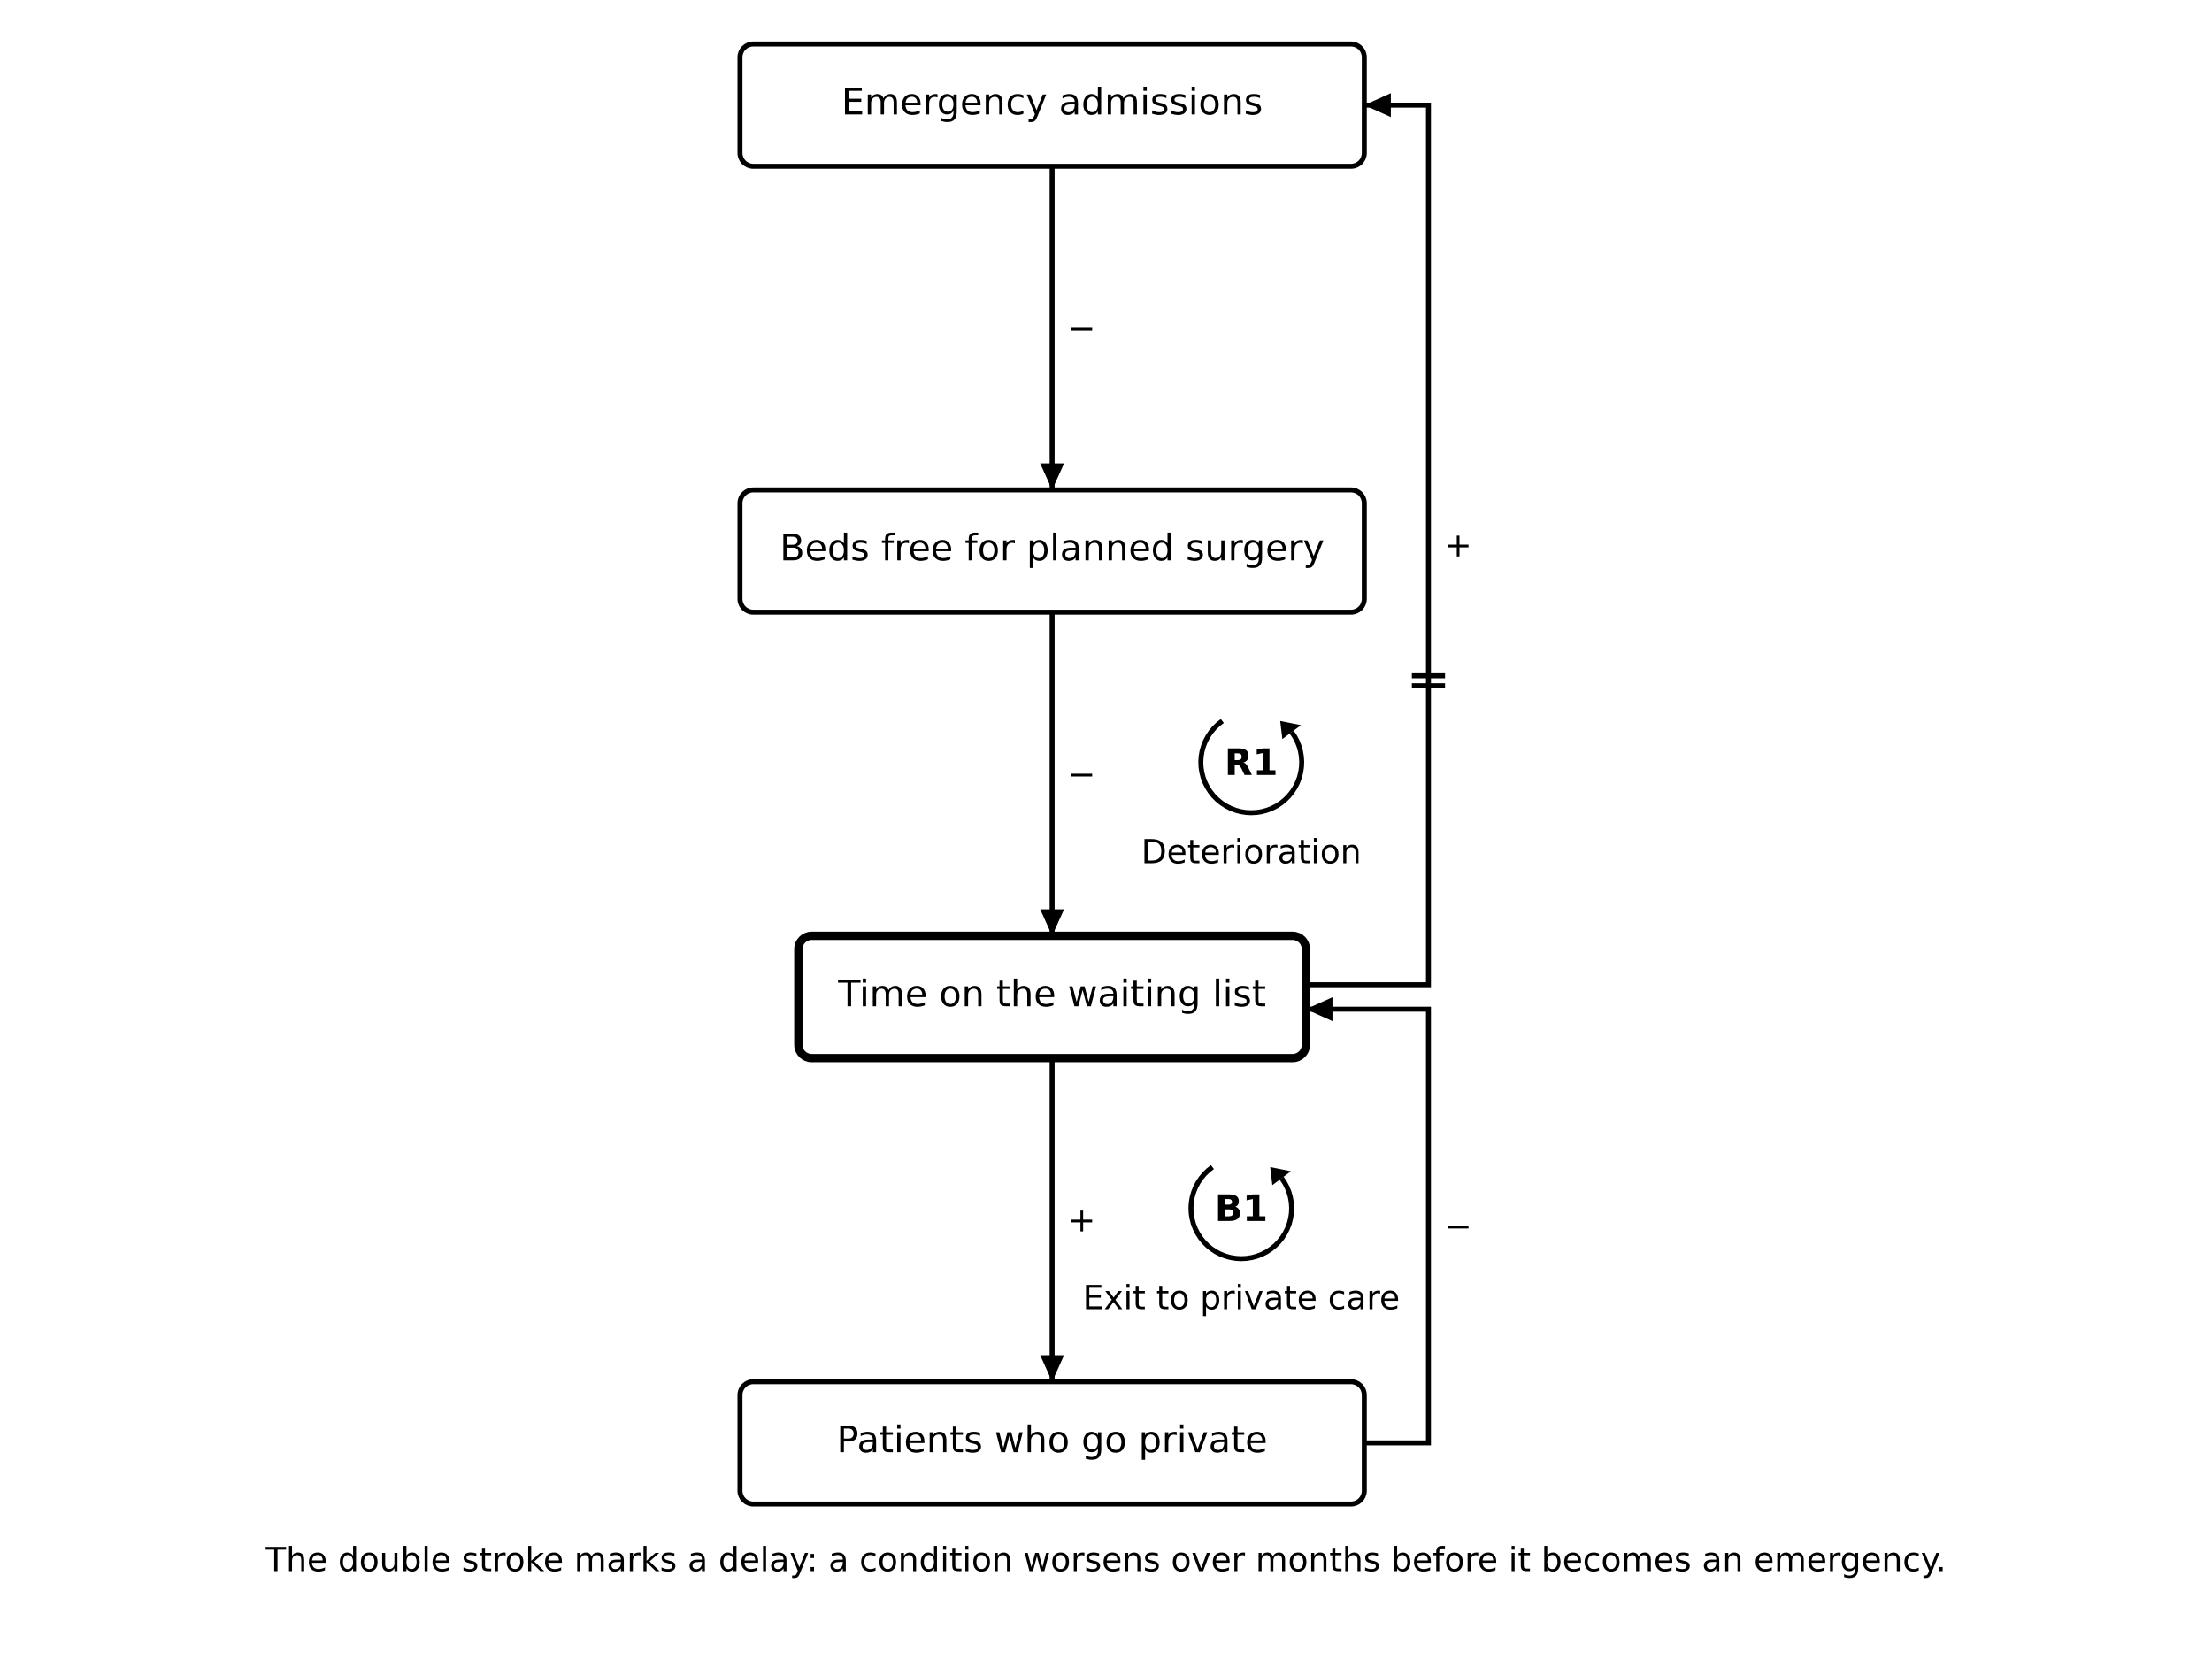
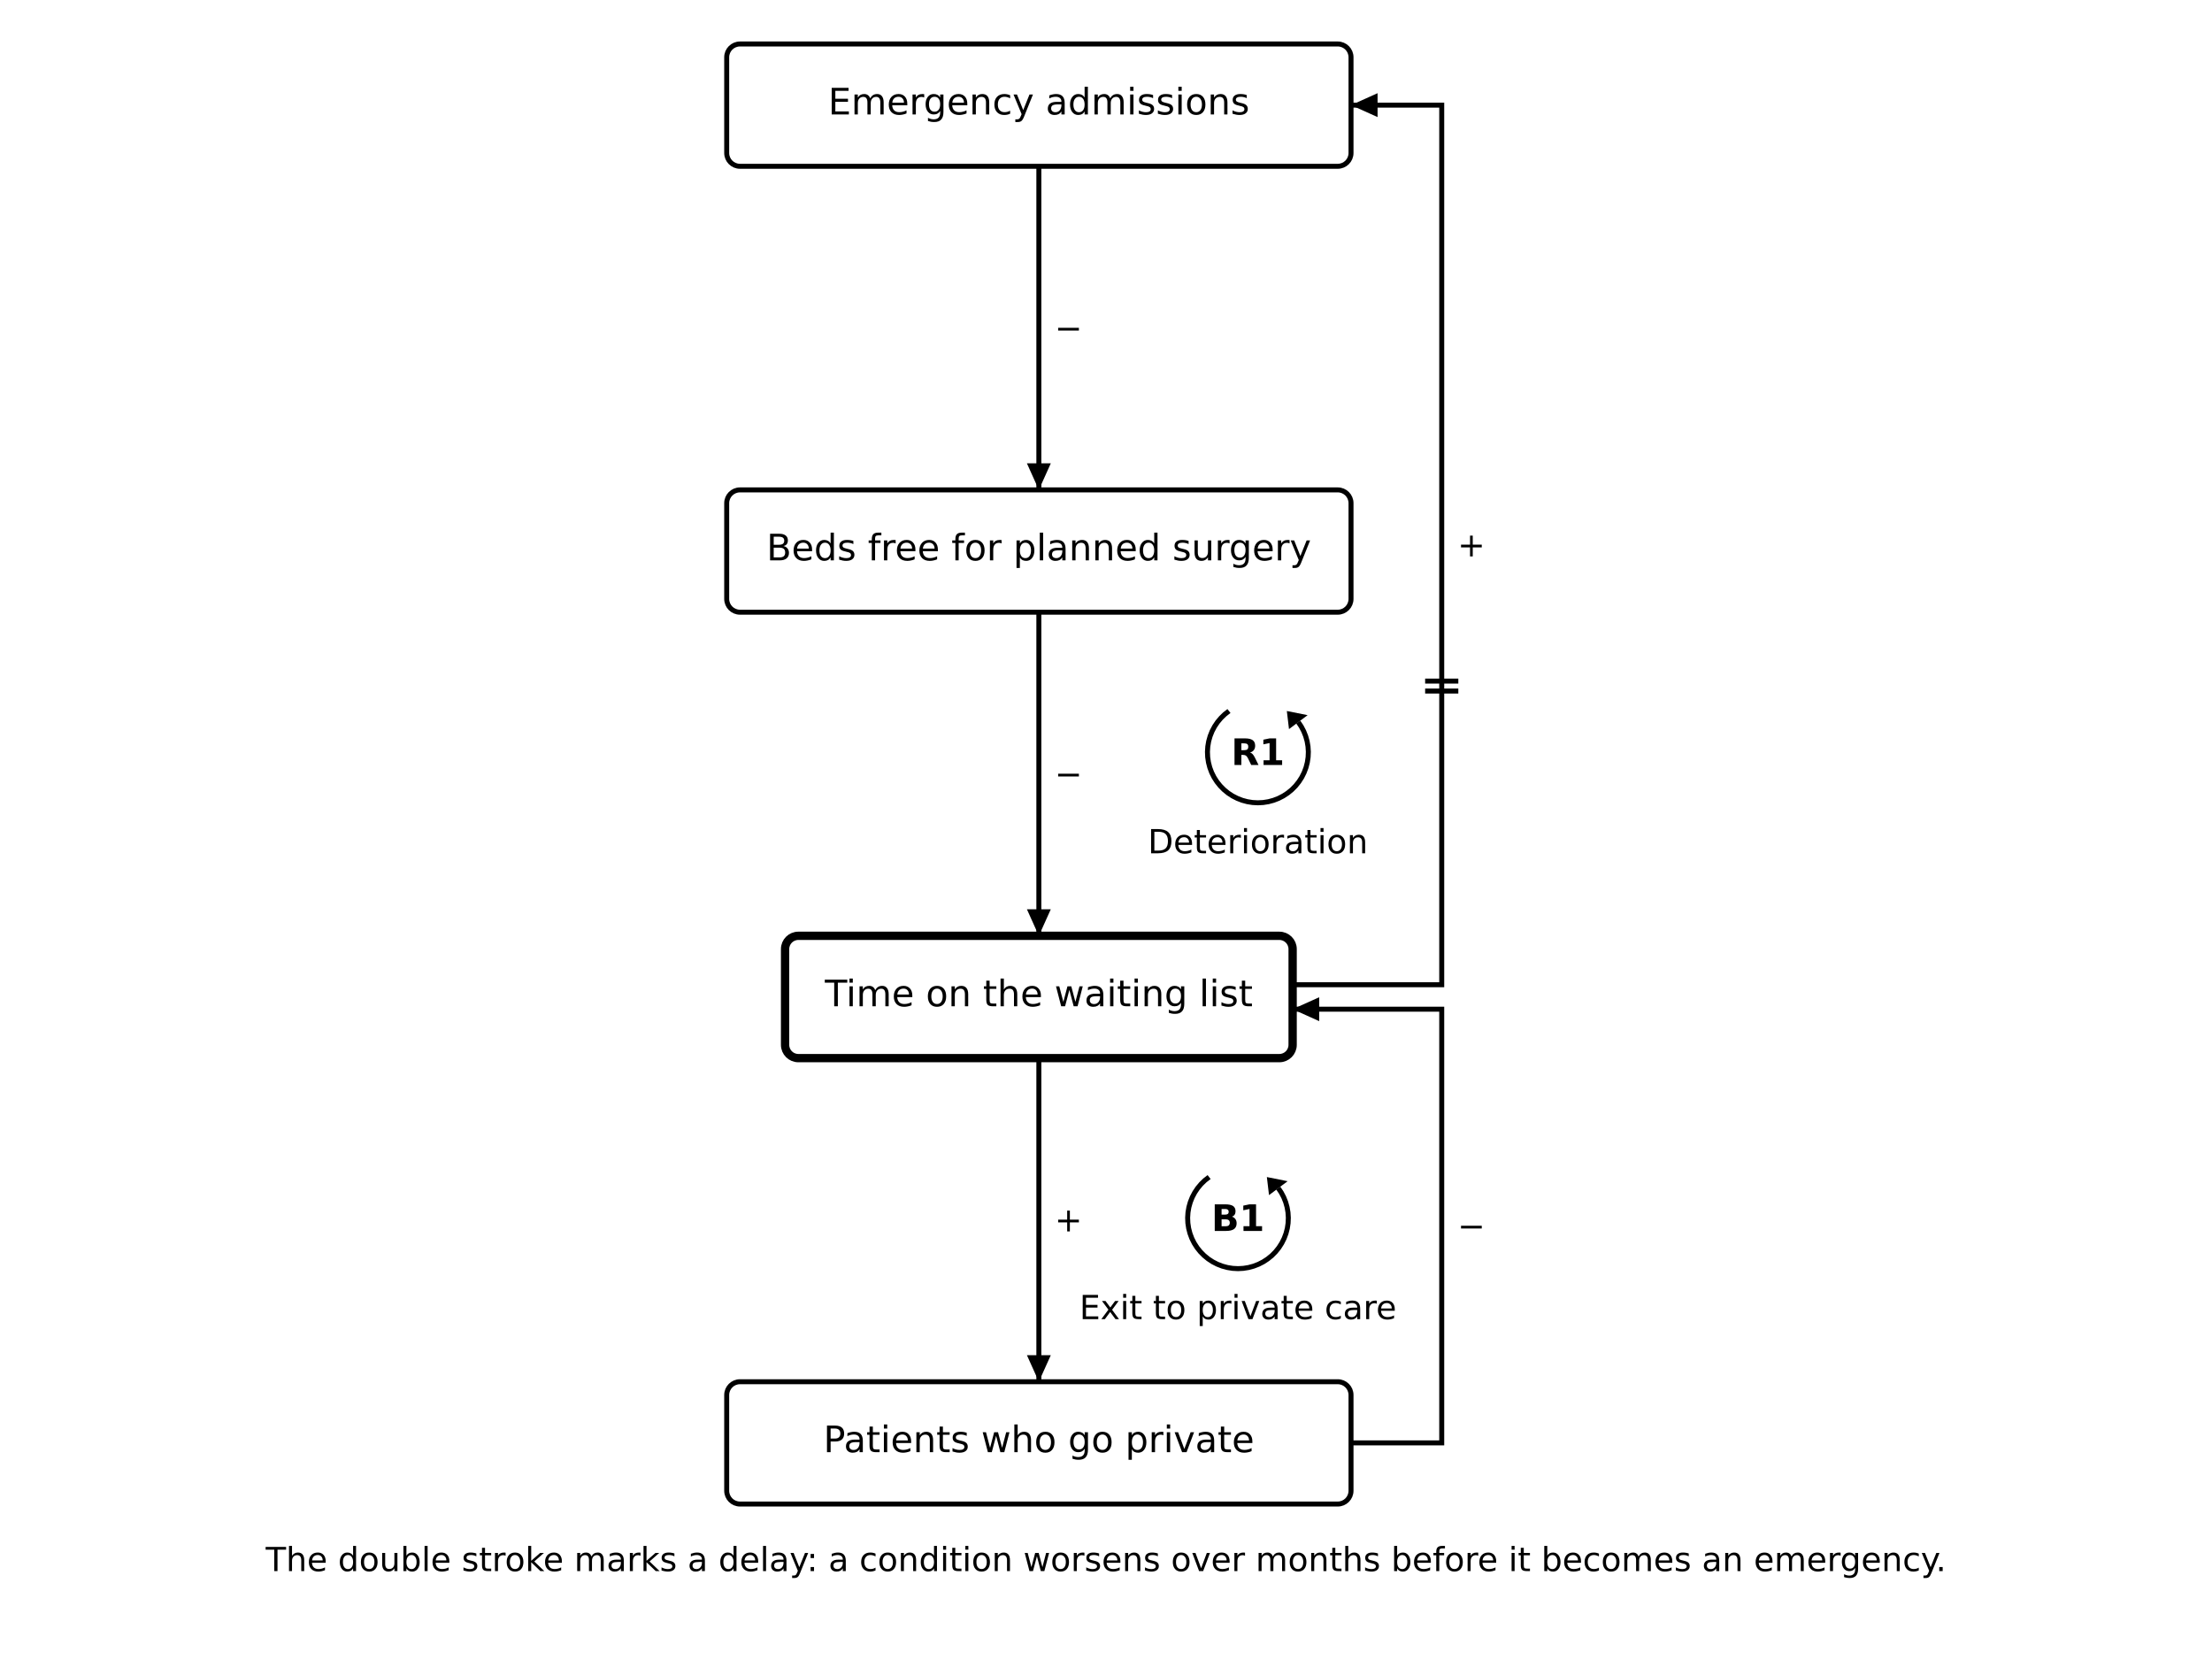
- <svg xmlns="http://www.w3.org/2000/svg" viewBox="-1.25 -1.25 666.5 499.9" role="img" aria-labelledby="ds1b5d1060fb-title ds1b5d1060fb-desc">
-   <path d="M 392.235 295.44 L 429.159 295.44 L 429.159 30.425 L 409.826 30.425" fill="none" stroke="currentColor" stroke-width="1.5" />
-   <polygon points="409.826,30.425 417.826,26.825 417.826,34.025" fill="currentColor" stroke="none" />
-   <path d="M 315.769 48.85 L 315.769 146.35" fill="none" stroke="currentColor" stroke-width="1.5" />
-   <polygon points="315.769,146.35 312.169,138.35 319.369,138.35" fill="currentColor" stroke="none" />
-   <path d="M 315.769 183.2 L 315.769 280.7" fill="none" stroke="currentColor" stroke-width="1.5" />
-   <polygon points="315.769,280.7 312.169,272.7 319.369,272.7" fill="currentColor" stroke="none" />
-   <path d="M 315.769 317.55 L 315.769 415.05" fill="none" stroke="currentColor" stroke-width="1.5" />
-   <polygon points="315.769,415.05 312.169,407.05 319.369,407.05" fill="currentColor" stroke="none" />
-   <path d="M 409.826 433.475 L 429.159 433.475 L 429.159 302.81 L 392.235 302.81" fill="none" stroke="currentColor" stroke-width="1.5" />
-   <polygon points="392.235,302.81 400.235,299.21 400.235,306.41" fill="currentColor" stroke="none" />
-   <rect x="221.712" y="12" width="188.114" height="36.85" rx="4" fill="none" stroke="currentColor" stroke-width="1.5" />
-   <text x="315.769" y="33.233" font-family="'DejaVu Sans', sans-serif" font-size="11" fill="currentColor" text-anchor="middle">
+ <svg xmlns="http://www.w3.org/2000/svg" viewBox="-1.25 -1.25 666.5 499.9" role="img" aria-labelledby="dsc69ffb063f-title dsc69ffb063f-desc">
+   <path d="M 388.235 295.44 L 433.159 295.44 L 433.159 30.425 L 405.826 30.425" fill="none" stroke="currentColor" stroke-width="1.5" />
+   <polygon points="405.826,30.425 413.826,26.825 413.826,34.025" fill="currentColor" stroke="none" />
+   <path d="M 311.769 48.85 L 311.769 146.35" fill="none" stroke="currentColor" stroke-width="1.5" />
+   <polygon points="311.769,146.35 308.169,138.35 315.369,138.35" fill="currentColor" stroke="none" />
+   <path d="M 311.769 183.2 L 311.769 280.7" fill="none" stroke="currentColor" stroke-width="1.5" />
+   <polygon points="311.769,280.7 308.169,272.7 315.369,272.7" fill="currentColor" stroke="none" />
+   <path d="M 311.769 317.55 L 311.769 415.05" fill="none" stroke="currentColor" stroke-width="1.5" />
+   <polygon points="311.769,415.05 308.169,407.05 315.369,407.05" fill="currentColor" stroke="none" />
+   <path d="M 405.826 433.475 L 433.159 433.475 L 433.159 302.81 L 388.235 302.81" fill="none" stroke="currentColor" stroke-width="1.5" />
+   <polygon points="388.235,302.81 396.235,299.21 396.235,306.41" fill="currentColor" stroke="none" />
+   <rect x="217.712" y="12" width="188.114" height="36.85" rx="4" fill="none" stroke="currentColor" stroke-width="1.5" />
+   <text x="311.769" y="33.233" font-family="'DejaVu Sans', sans-serif" font-size="11" fill="currentColor" text-anchor="middle">
    <tspan>Emergency admissions</tspan>
  </text>
-   <rect x="221.712" y="146.35" width="188.114" height="36.85" rx="4" fill="none" stroke="currentColor" stroke-width="1.5" />
-   <text x="315.769" y="167.583" font-family="'DejaVu Sans', sans-serif" font-size="11" fill="currentColor" text-anchor="middle">
+   <rect x="217.712" y="146.35" width="188.114" height="36.85" rx="4" fill="none" stroke="currentColor" stroke-width="1.5" />
+   <text x="311.769" y="167.583" font-family="'DejaVu Sans', sans-serif" font-size="11" fill="currentColor" text-anchor="middle">
    <tspan>Beds free for planned surgery</tspan>
  </text>
-   <rect x="221.712" y="415.05" width="188.114" height="36.85" rx="4" fill="none" stroke="currentColor" stroke-width="1.5" />
-   <text x="315.769" y="436.283" font-family="'DejaVu Sans', sans-serif" font-size="11" fill="currentColor" text-anchor="middle">
+   <rect x="217.712" y="415.05" width="188.114" height="36.85" rx="4" fill="none" stroke="currentColor" stroke-width="1.5" />
+   <text x="311.769" y="436.283" font-family="'DejaVu Sans', sans-serif" font-size="11" fill="currentColor" text-anchor="middle">
    <tspan>Patients who go private</tspan>
  </text>
-   <rect x="239.302" y="280.7" width="152.933" height="36.85" rx="4" fill="none" stroke="currentColor" stroke-width="2.5" />
-   <text x="315.769" y="301.933" font-family="'DejaVu Sans', sans-serif" font-size="11" fill="currentColor" text-anchor="middle">
+   <rect x="235.302" y="280.7" width="152.933" height="36.85" rx="4" fill="none" stroke="currentColor" stroke-width="2.5" />
+   <text x="311.769" y="301.933" font-family="'DejaVu Sans', sans-serif" font-size="11" fill="currentColor" text-anchor="middle">
    <tspan>Time on the waiting list</tspan>
  </text>
-   <text x="433.909" y="166.394" font-family="'DejaVu Sans', sans-serif" font-size="10" fill="currentColor">+</text>
-   <text x="320.519" y="101.062" font-family="'DejaVu Sans', sans-serif" font-size="10" fill="currentColor">−</text>
-   <text x="320.519" y="235.412" font-family="'DejaVu Sans', sans-serif" font-size="10" fill="currentColor">−</text>
-   <text x="320.519" y="369.762" font-family="'DejaVu Sans', sans-serif" font-size="10" fill="currentColor">+</text>
-   <text x="433.909" y="371.604" font-family="'DejaVu Sans', sans-serif" font-size="10" fill="currentColor">−</text>
-   <path d="M 424.159 202.355 L 434.159 202.355" fill="none" stroke="currentColor" stroke-width="1.5" />
-   <path d="M 424.159 205.355 L 434.159 205.355" fill="none" stroke="currentColor" stroke-width="1.5" />
-   <path d="M 367.05 215.974 L 365.788 216.96 L 364.637 218.075 L 363.609 219.304 L 362.717 220.634 L 361.969 222.051 L 361.375 223.539 L 360.941 225.081 L 360.671 226.66 L 360.569 228.259 L 360.636 229.86 L 360.872 231.445 L 361.272 232.996 L 361.834 234.496 L 362.55 235.929 L 363.413 237.279 L 364.414 238.53 L 365.541 239.669 L 366.781 240.683 L 368.121 241.561 L 369.546 242.293 L 371.04 242.871 L 372.587 243.289 L 374.169 243.541 L 375.769 243.625 L 377.369 243.541 L 378.951 243.289 L 380.498 242.871 L 381.992 242.293 L 383.417 241.561 L 384.757 240.683 L 385.997 239.669 L 387.124 238.53 L 388.124 237.279 L 388.988 235.929 L 389.704 234.496 L 390.266 232.996 L 390.666 231.445 L 390.901 229.86 L 390.968 228.259 L 390.866 226.66 L 390.597 225.081 L 390.162 223.539 L 389.568 222.051 L 388.821 220.634 L 387.928 219.304" fill="none" stroke="currentColor" stroke-width="1.5" />
-   <polygon points="384.487,215.974 390.744,217.225 385.139,221.418" fill="currentColor" stroke="none" />
-   <text x="375.769" y="232.233" font-family="'DejaVu Sans', sans-serif" font-size="11" fill="currentColor" text-anchor="middle">
+   <text x="437.909" y="166.394" font-family="'DejaVu Sans', sans-serif" font-size="10" fill="currentColor">+</text>
+   <text x="316.519" y="101.062" font-family="'DejaVu Sans', sans-serif" font-size="10" fill="currentColor">−</text>
+   <text x="316.519" y="235.412" font-family="'DejaVu Sans', sans-serif" font-size="10" fill="currentColor">−</text>
+   <text x="316.519" y="369.762" font-family="'DejaVu Sans', sans-serif" font-size="10" fill="currentColor">+</text>
+   <text x="437.909" y="371.604" font-family="'DejaVu Sans', sans-serif" font-size="10" fill="currentColor">−</text>
+   <path d="M 428.159 203.955 L 438.159 203.955" fill="none" stroke="currentColor" stroke-width="1.5" />
+   <path d="M 428.159 206.955 L 438.159 206.955" fill="none" stroke="currentColor" stroke-width="1.5" />
+   <path d="M 369.05 212.974 L 367.788 213.96 L 366.637 215.075 L 365.609 216.304 L 364.717 217.634 L 363.969 219.051 L 363.375 220.539 L 362.941 222.081 L 362.671 223.66 L 362.569 225.259 L 362.636 226.86 L 362.872 228.445 L 363.272 229.996 L 363.834 231.496 L 364.55 232.929 L 365.413 234.279 L 366.414 235.53 L 367.541 236.669 L 368.781 237.683 L 370.121 238.561 L 371.546 239.293 L 373.04 239.871 L 374.587 240.289 L 376.169 240.541 L 377.769 240.625 L 379.369 240.541 L 380.951 240.289 L 382.498 239.871 L 383.992 239.293 L 385.417 238.561 L 386.757 237.683 L 387.997 236.669 L 389.124 235.53 L 390.124 234.279 L 390.988 232.929 L 391.704 231.496 L 392.266 229.996 L 392.666 228.445 L 392.901 226.86 L 392.968 225.259 L 392.866 223.66 L 392.597 222.081 L 392.162 220.539 L 391.568 219.051 L 390.821 217.634 L 389.928 216.304" fill="none" stroke="currentColor" stroke-width="1.5" />
+   <polygon points="386.487,212.974 392.744,214.225 387.139,218.418" fill="currentColor" stroke="none" />
+   <text x="377.769" y="229.233" font-family="'DejaVu Sans', sans-serif" font-size="11" fill="currentColor" text-anchor="middle">
    <tspan font-weight="bold">R1</tspan>
  </text>
-   <text x="375.769" y="258.837" font-family="'DejaVu Sans', sans-serif" font-size="10" fill="currentColor" text-anchor="middle">
+   <text x="377.769" y="255.837" font-family="'DejaVu Sans', sans-serif" font-size="10" fill="currentColor" text-anchor="middle">
    <tspan>Deterioration</tspan>
  </text>
-   <path d="M 364.068 350.384 L 362.809 351.369 L 361.66 352.481 L 360.634 353.707 L 359.744 355.035 L 358.998 356.449 L 358.405 357.934 L 357.971 359.473 L 357.702 361.049 L 357.601 362.645 L 357.668 364.242 L 357.902 365.823 L 358.302 367.371 L 358.862 368.869 L 359.577 370.299 L 360.439 371.646 L 361.437 372.894 L 362.562 374.031 L 363.799 375.043 L 365.137 375.919 L 366.559 376.65 L 368.05 377.226 L 369.593 377.643 L 371.172 377.895 L 372.769 377.979 L 374.365 377.895 L 375.944 377.643 L 377.488 377.226 L 378.979 376.65 L 380.401 375.919 L 381.738 375.043 L 382.976 374.031 L 384.101 372.894 L 385.099 371.646 L 385.96 370.299 L 386.675 368.869 L 387.236 367.371 L 387.636 365.823 L 387.87 364.242 L 387.937 362.645 L 387.835 361.049 L 387.566 359.473 L 387.133 357.934 L 386.54 356.449 L 385.794 355.035 L 384.903 353.707" fill="none" stroke="currentColor" stroke-width="1.5" />
-   <polygon points="381.469,350.384 387.726,351.638 382.118,355.827" fill="currentColor" stroke="none" />
-   <text x="372.769" y="366.618" font-family="'DejaVu Sans', sans-serif" font-size="11" fill="currentColor" text-anchor="middle">
+   <path d="M 363.068 353.384 L 361.809 354.369 L 360.66 355.481 L 359.634 356.707 L 358.744 358.035 L 357.998 359.449 L 357.405 360.934 L 356.971 362.473 L 356.702 364.049 L 356.601 365.645 L 356.668 367.242 L 356.902 368.823 L 357.302 370.371 L 357.862 371.869 L 358.577 373.299 L 359.439 374.646 L 360.437 375.894 L 361.562 377.031 L 362.799 378.043 L 364.137 378.919 L 365.559 379.65 L 367.05 380.226 L 368.593 380.643 L 370.172 380.895 L 371.769 380.979 L 373.365 380.895 L 374.944 380.643 L 376.488 380.226 L 377.979 379.65 L 379.401 378.919 L 380.738 378.043 L 381.976 377.031 L 383.101 375.894 L 384.099 374.646 L 384.96 373.299 L 385.675 371.869 L 386.236 370.371 L 386.636 368.823 L 386.87 367.242 L 386.937 365.645 L 386.835 364.049 L 386.566 362.473 L 386.133 360.934 L 385.54 359.449 L 384.794 358.035 L 383.903 356.707" fill="none" stroke="currentColor" stroke-width="1.5" />
+   <polygon points="380.469,353.384 386.726,354.638 381.118,358.827" fill="currentColor" stroke="none" />
+   <text x="371.769" y="369.618" font-family="'DejaVu Sans', sans-serif" font-size="11" fill="currentColor" text-anchor="middle">
    <tspan font-weight="bold">B1</tspan>
  </text>
-   <text x="372.769" y="393.191" font-family="'DejaVu Sans', sans-serif" font-size="10" fill="currentColor" text-anchor="middle">
+   <text x="371.769" y="396.191" font-family="'DejaVu Sans', sans-serif" font-size="10" fill="currentColor" text-anchor="middle">
    <tspan>Exit to private care</tspan>
  </text>
  <text x="332" y="472.112" font-family="'DejaVu Sans', sans-serif" font-size="10" fill="currentColor" text-anchor="middle">
    <tspan>The double stroke marks a delay: a condition worsens over months before it becomes an emergency.</tspan>
  </text>
</svg>
